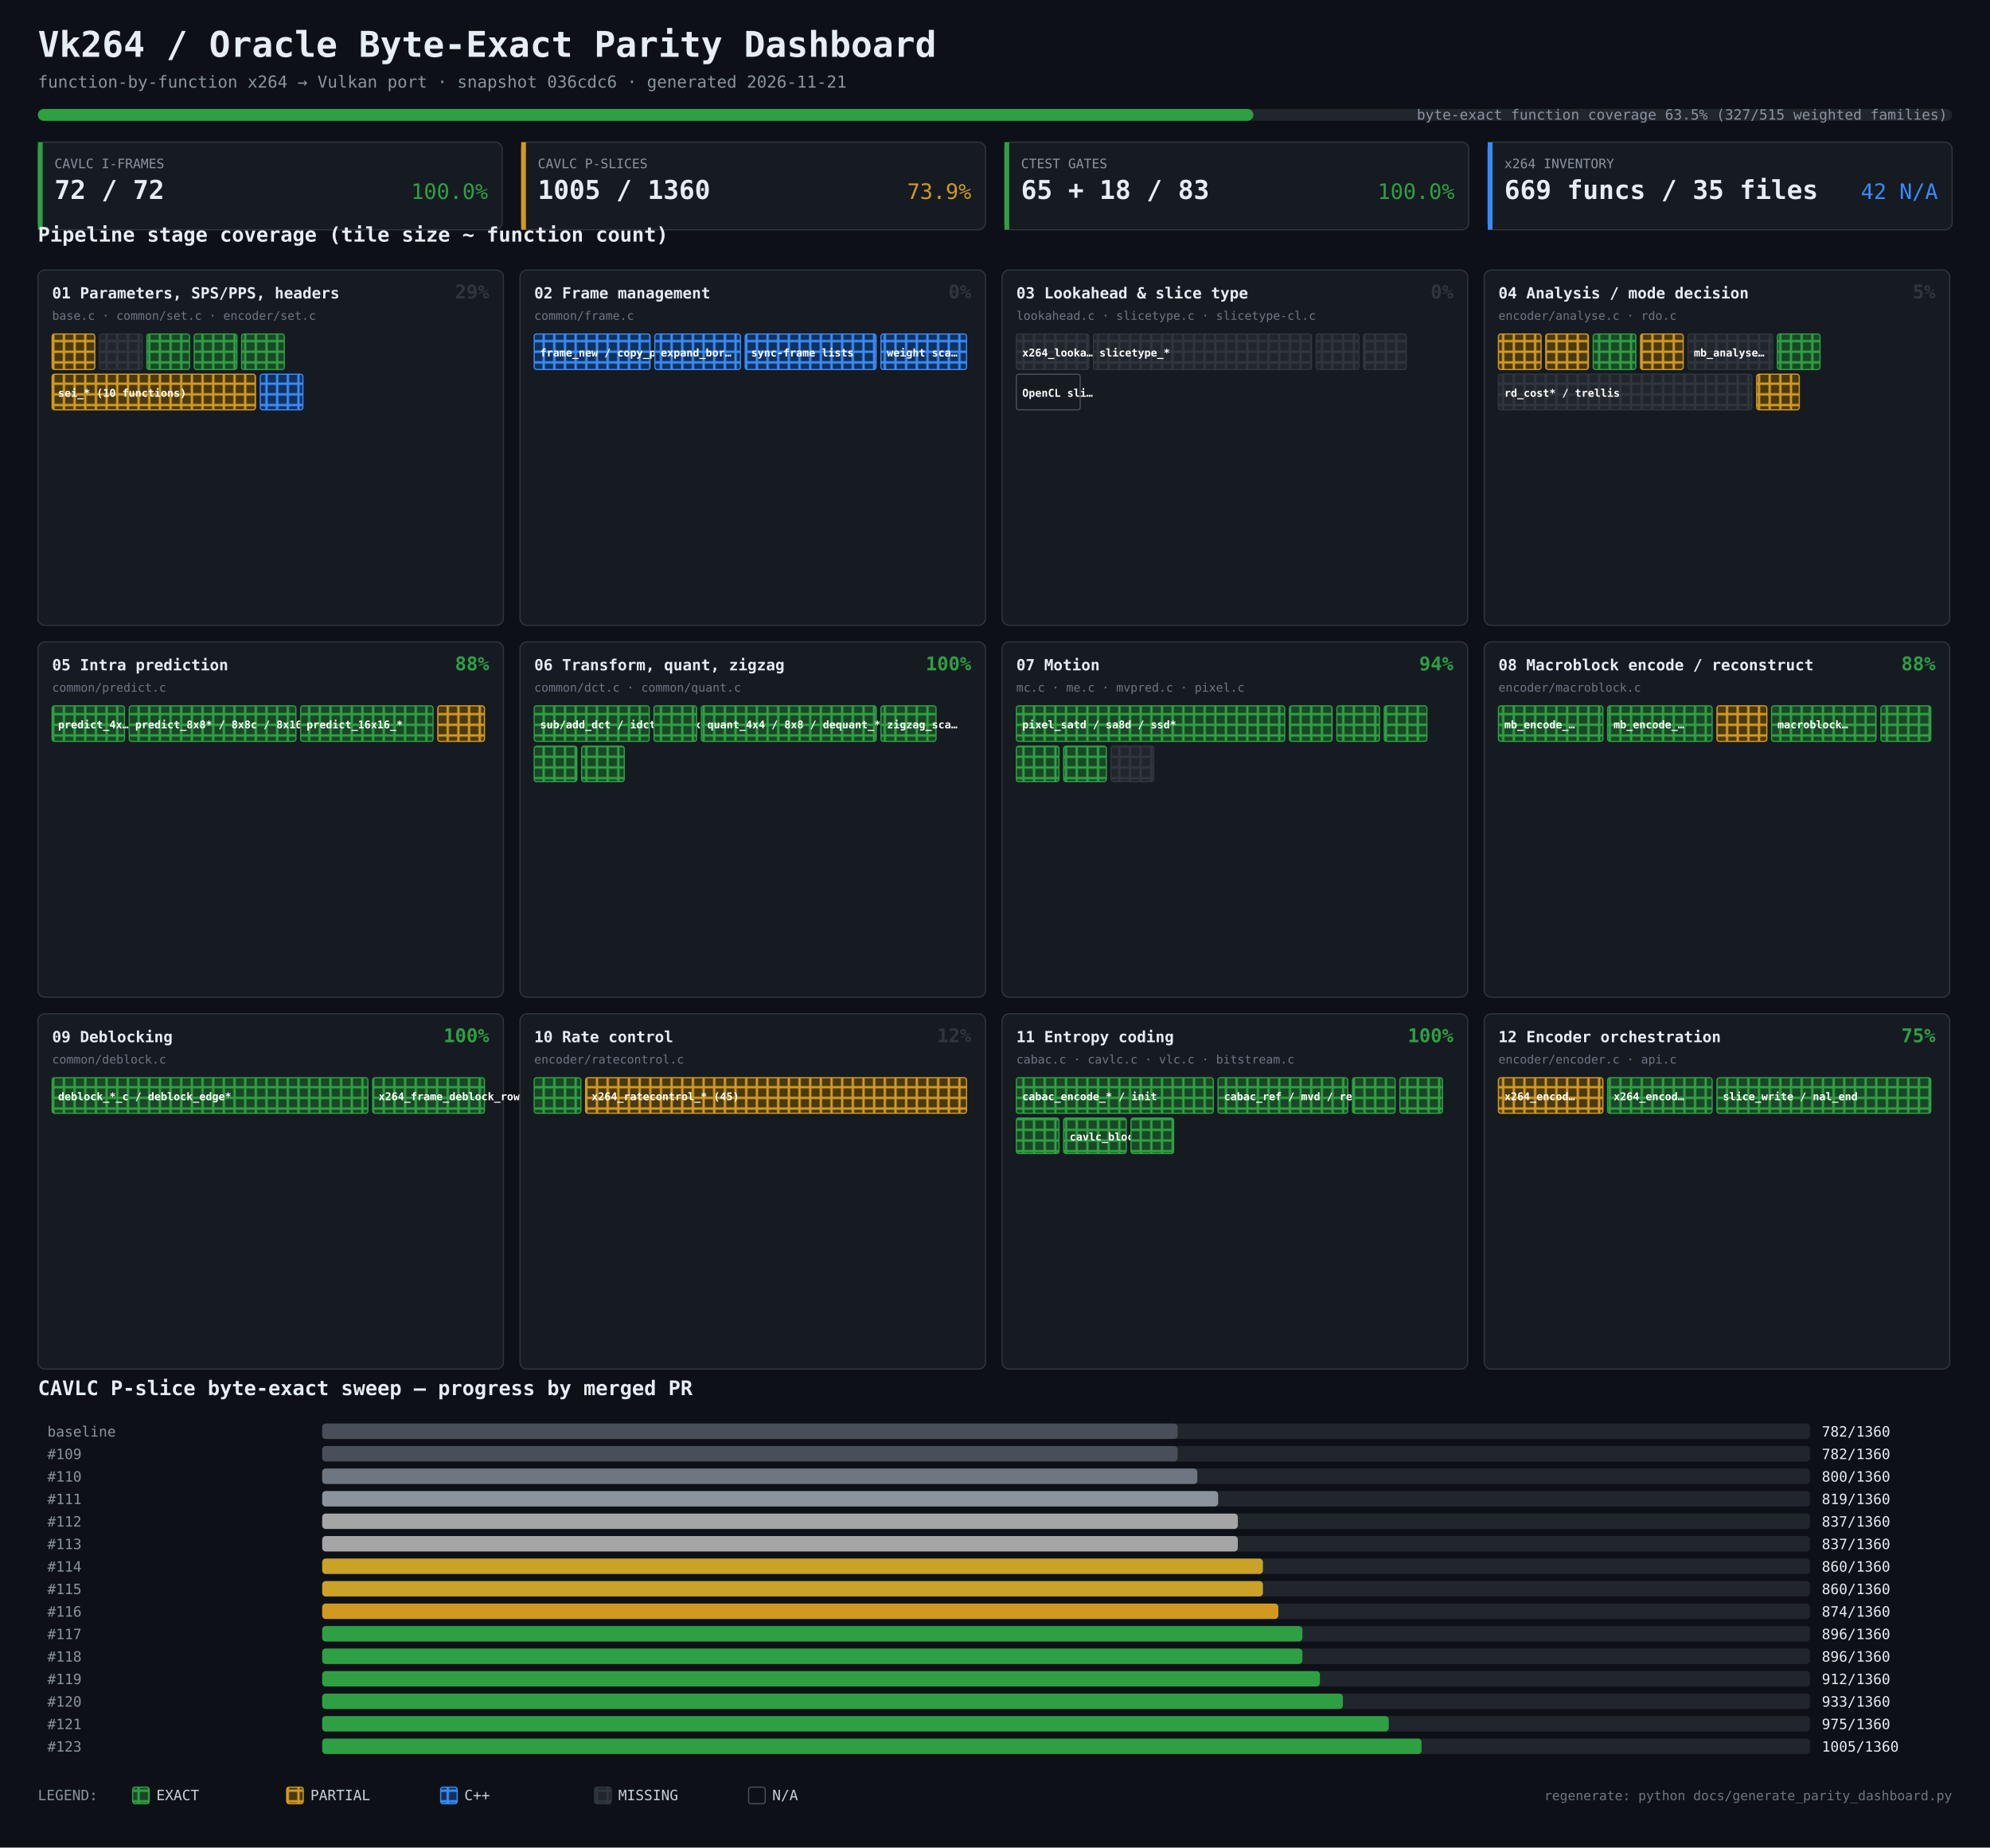
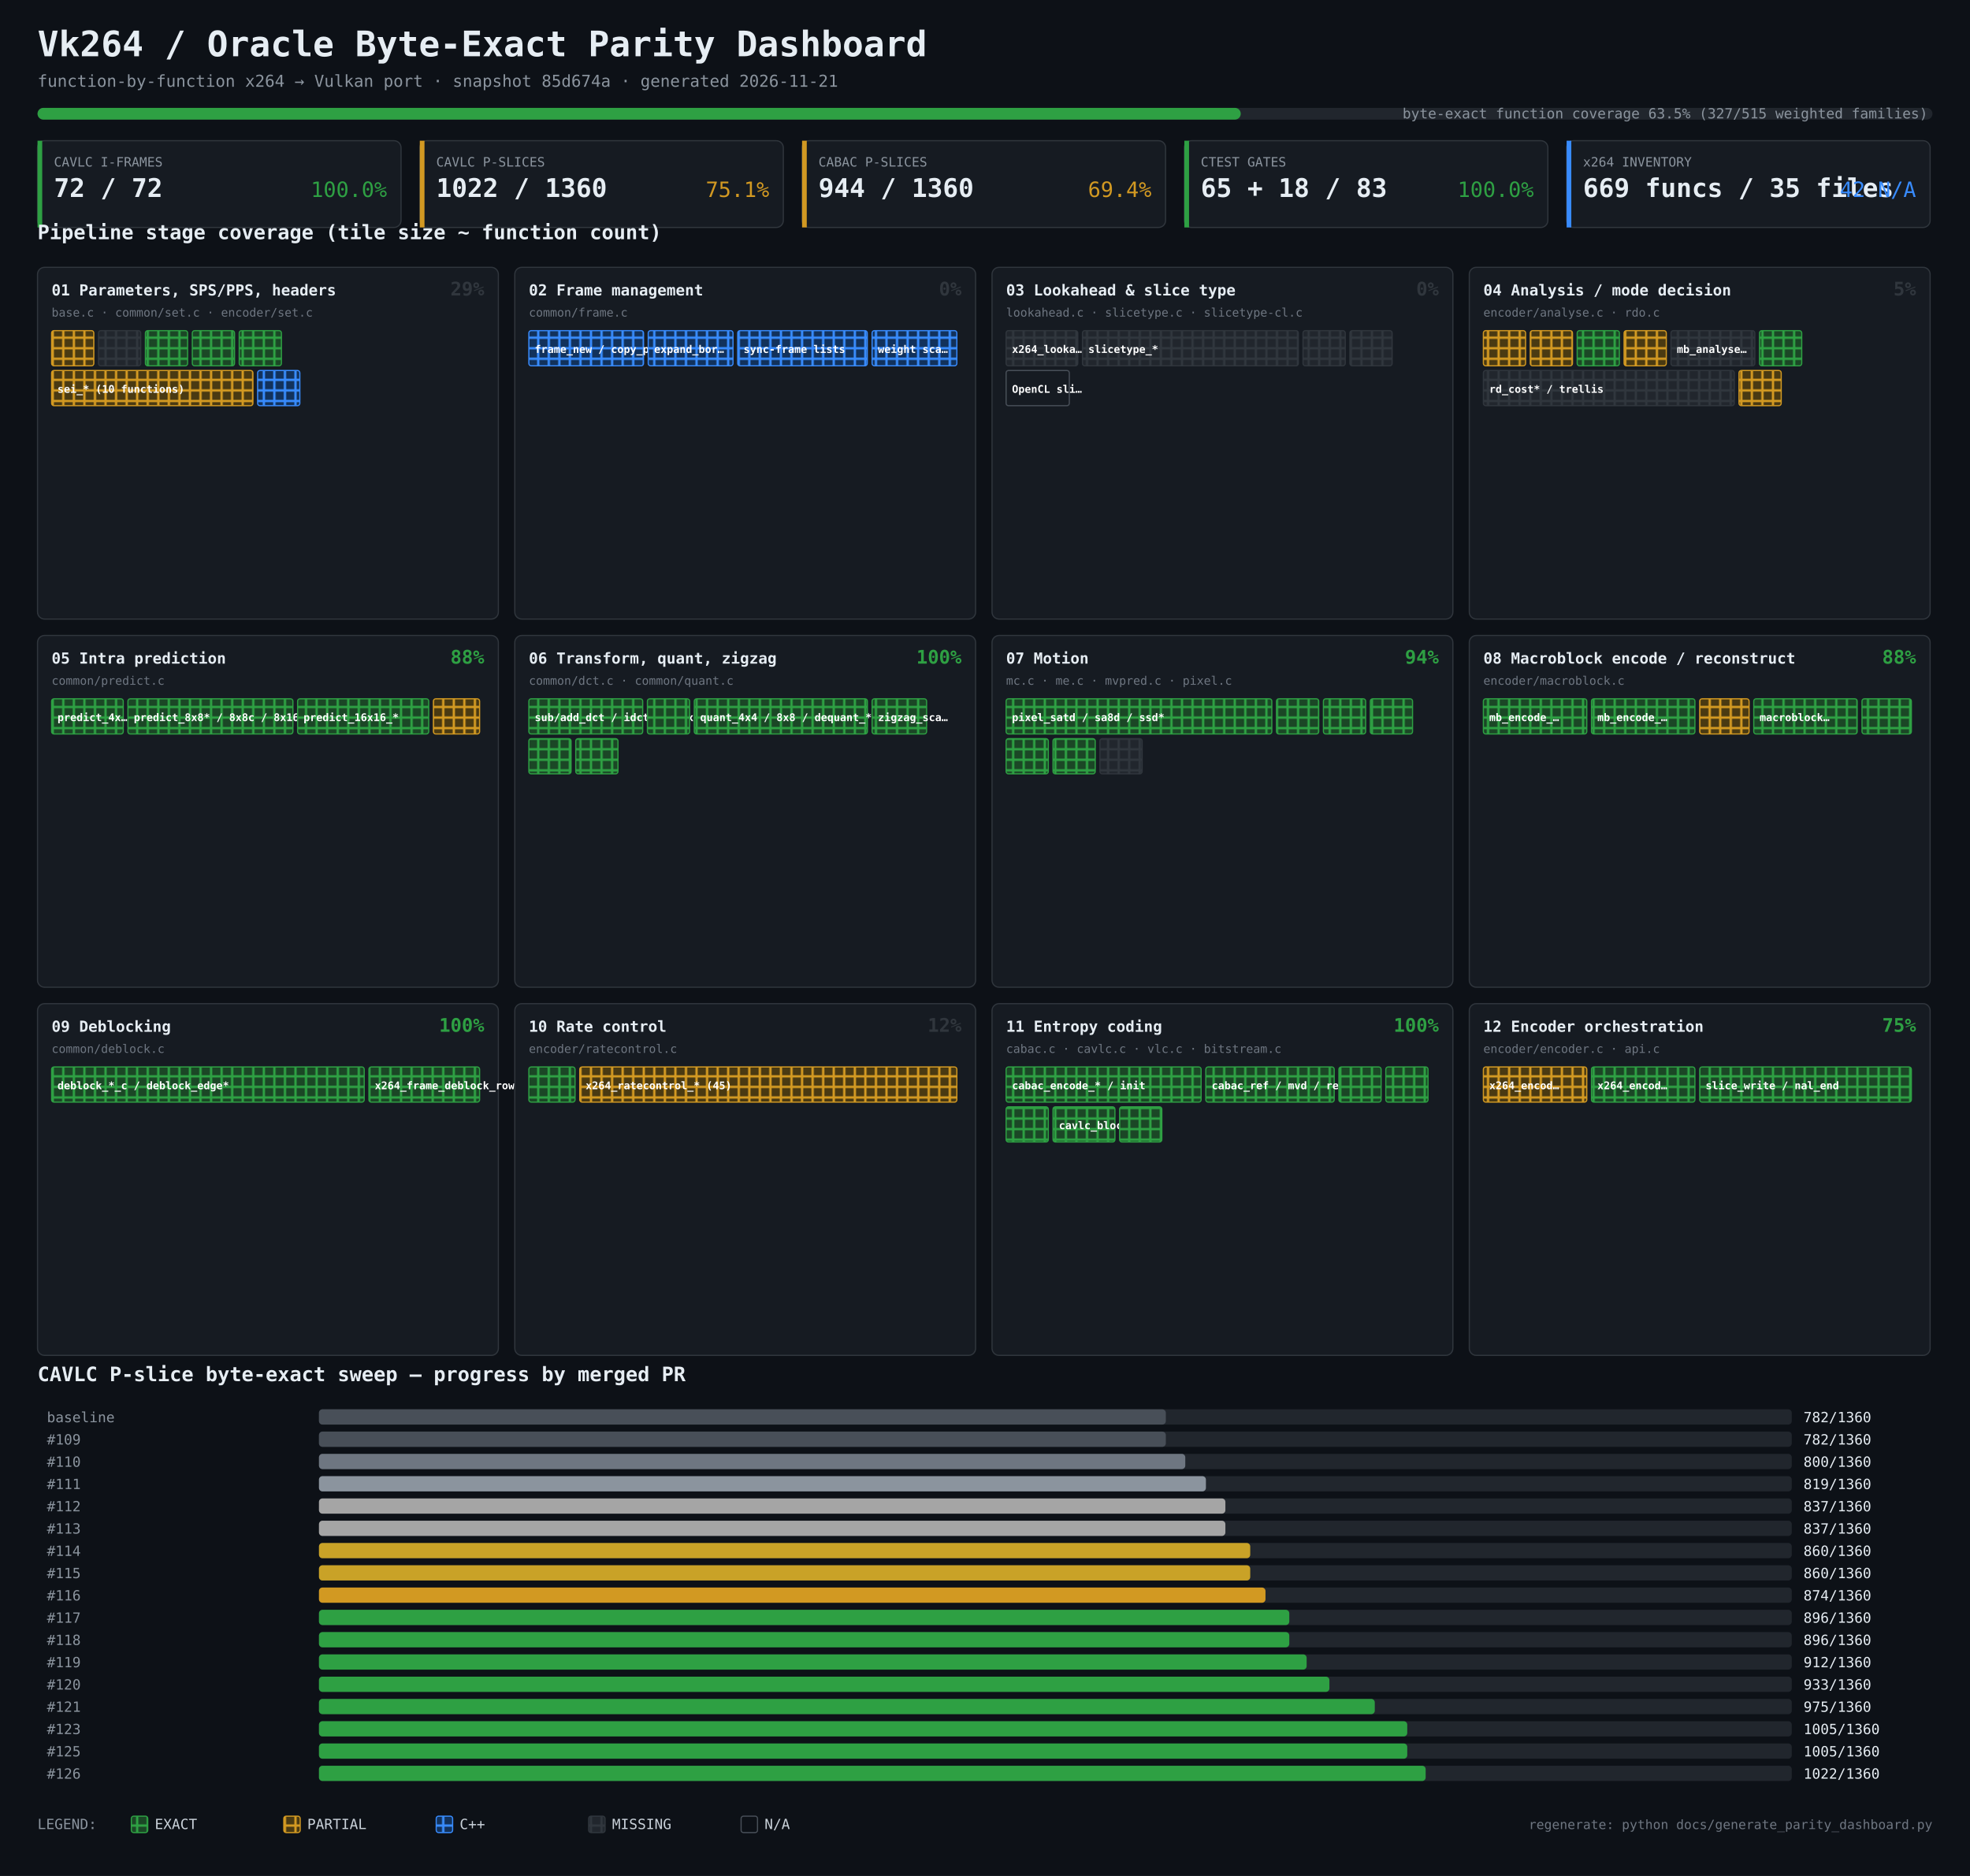
- <svg xmlns="http://www.w3.org/2000/svg" width="1680" height="1560" viewBox="0 0 1680 1560" font-family="Consolas, SFMono-Regular, Menlo, monospace">
+ <svg xmlns="http://www.w3.org/2000/svg" width="1680" height="1600" viewBox="0 0 1680 1600" font-family="Consolas, SFMono-Regular, Menlo, monospace">
  <defs>
    <pattern id="grid-exact" width="9" height="9" patternUnits="userSpaceOnUse">
      <rect width="9" height="9" fill="#2ea043" />
      <rect x="1" y="1" width="7" height="7" fill="#1b4726" />
    </pattern>
    <pattern id="grid-partial" width="9" height="9" patternUnits="userSpaceOnUse">
      <rect width="9" height="9" fill="#d29922" />
      <rect x="1" y="1" width="7" height="7" fill="#4a3a12" />
    </pattern>
    <pattern id="grid-cpp" width="9" height="9" patternUnits="userSpaceOnUse">
      <rect width="9" height="9" fill="#388bfd" />
      <rect x="1" y="1" width="7" height="7" fill="#12325c" />
    </pattern>
    <pattern id="grid-missing" width="9" height="9" patternUnits="userSpaceOnUse">
      <rect width="9" height="9" fill="#30363d" />
      <rect x="1" y="1" width="7" height="7" fill="#21262d" />
    </pattern>
    <pattern id="grid-na" width="9" height="9" patternUnits="userSpaceOnUse">
      <rect width="9" height="9" fill="#484f58" />
      <rect x="1" y="1" width="7" height="7" fill="#262b33" />
    </pattern>
  </defs>
-   <rect width="1680" height="1560" fill="#0d1117" />
+   <rect width="1680" height="1600" fill="#0d1117" />
  <text x="32" y="48" fill="#e6edf3" font-size="30" font-weight="bold">Vk264 / Oracle Byte-Exact Parity Dashboard</text>
-   <text x="32" y="74" fill="#8b949e" font-size="14">function-by-function x264 → Vulkan port · snapshot 036cdc6 · generated 2026-11-21</text>
+   <text x="32" y="74" fill="#8b949e" font-size="14">function-by-function x264 → Vulkan port · snapshot 85d674a · generated 2026-11-21</text>
  <rect x="32" y="92" width="1616" height="10" fill="#21262d" rx="5" />
  <rect x="32" y="92" width="1026.1" height="10" fill="#2ea043" rx="5" />
  <text x="1644" y="101" fill="#8b949e" font-size="12" text-anchor="end">byte-exact function coverage 63.5% (327/515 weighted families)</text>
-   <rect x="32" y="120" width="392" height="74" fill="#161b22" stroke="#30363d" rx="6" />
+   <rect x="32" y="120" width="310" height="74" fill="#161b22" stroke="#30363d" rx="6" />
  <rect x="32" y="120" width="4" height="74" fill="#2ea043" />
  <text x="46" y="142" fill="#8b949e" font-size="11">CAVLC I-FRAMES</text>
  <text x="46" y="168" fill="#e6edf3" font-size="22" font-weight="bold">72 / 72</text>
-   <text x="412" y="168" fill="#2ea043" font-size="18" text-anchor="end">100.0%</text>
-   <rect x="440" y="120" width="392" height="74" fill="#161b22" stroke="#30363d" rx="6" />
-   <rect x="440" y="120" width="4" height="74" fill="#d29922" />
-   <text x="454" y="142" fill="#8b949e" font-size="11">CAVLC P-SLICES</text>
-   <text x="454" y="168" fill="#e6edf3" font-size="22" font-weight="bold">1005 / 1360</text>
-   <text x="820" y="168" fill="#d29922" font-size="18" text-anchor="end">73.9%</text>
-   <rect x="848" y="120" width="392" height="74" fill="#161b22" stroke="#30363d" rx="6" />
-   <rect x="848" y="120" width="4" height="74" fill="#2ea043" />
-   <text x="862" y="142" fill="#8b949e" font-size="11">CTEST GATES</text>
-   <text x="862" y="168" fill="#e6edf3" font-size="22" font-weight="bold">65 + 18 / 83</text>
-   <text x="1228" y="168" fill="#2ea043" font-size="18" text-anchor="end">100.0%</text>
-   <rect x="1256" y="120" width="392" height="74" fill="#161b22" stroke="#30363d" rx="6" />
-   <rect x="1256" y="120" width="4" height="74" fill="#388bfd" />
-   <text x="1270" y="142" fill="#8b949e" font-size="11">x264 INVENTORY</text>
-   <text x="1270" y="168" fill="#e6edf3" font-size="22" font-weight="bold">669 funcs / 35 files</text>
-   <text x="1636" y="168" fill="#388bfd" font-size="18" text-anchor="end">42 N/A</text>
+   <text x="330" y="168" fill="#2ea043" font-size="18" text-anchor="end">100.0%</text>
+   <rect x="358" y="120" width="310" height="74" fill="#161b22" stroke="#30363d" rx="6" />
+   <rect x="358" y="120" width="4" height="74" fill="#d29922" />
+   <text x="372" y="142" fill="#8b949e" font-size="11">CAVLC P-SLICES</text>
+   <text x="372" y="168" fill="#e6edf3" font-size="22" font-weight="bold">1022 / 1360</text>
+   <text x="656" y="168" fill="#d29922" font-size="18" text-anchor="end">75.1%</text>
+   <rect x="684" y="120" width="310" height="74" fill="#161b22" stroke="#30363d" rx="6" />
+   <rect x="684" y="120" width="4" height="74" fill="#d29922" />
+   <text x="698" y="142" fill="#8b949e" font-size="11">CABAC P-SLICES</text>
+   <text x="698" y="168" fill="#e6edf3" font-size="22" font-weight="bold">944 / 1360</text>
+   <text x="982" y="168" fill="#d29922" font-size="18" text-anchor="end">69.4%</text>
+   <rect x="1010" y="120" width="310" height="74" fill="#161b22" stroke="#30363d" rx="6" />
+   <rect x="1010" y="120" width="4" height="74" fill="#2ea043" />
+   <text x="1024" y="142" fill="#8b949e" font-size="11">CTEST GATES</text>
+   <text x="1024" y="168" fill="#e6edf3" font-size="22" font-weight="bold">65 + 18 / 83</text>
+   <text x="1308" y="168" fill="#2ea043" font-size="18" text-anchor="end">100.0%</text>
+   <rect x="1336" y="120" width="310" height="74" fill="#161b22" stroke="#30363d" rx="6" />
+   <rect x="1336" y="120" width="4" height="74" fill="#388bfd" />
+   <text x="1350" y="142" fill="#8b949e" font-size="11">x264 INVENTORY</text>
+   <text x="1350" y="168" fill="#e6edf3" font-size="22" font-weight="bold">669 funcs / 35 files</text>
+   <text x="1634" y="168" fill="#388bfd" font-size="18" text-anchor="end">42 N/A</text>
  <text x="32" y="204" fill="#e6edf3" font-size="17" font-weight="bold">Pipeline stage coverage (tile size ~ function count)</text>
  <rect x="32" y="228" width="393" height="300" fill="#161b22" stroke="#30363d" rx="6" />
  <text x="44" y="252" fill="#e6edf3" font-size="13" font-weight="bold">01  Parameters, SPS/PPS, headers</text>
  <text x="44" y="270" fill="#6e7681" font-size="10">base.c · common/set.c · encoder/set.c</text>
  <text x="413" y="252" fill="#30363d" font-size="16" font-weight="bold" text-anchor="end">29%</text>
  <rect x="44.0" y="282" width="36.0" height="30" fill="url(#grid-partial)" stroke="#d29922" rx="2" />
  <rect x="84.0" y="282" width="36.0" height="30" fill="url(#grid-missing)" stroke="#30363d" rx="2" />
  <rect x="124.0" y="282" width="36.0" height="30" fill="url(#grid-exact)" stroke="#2ea043" rx="2" />
  <rect x="164.0" y="282" width="36.0" height="30" fill="url(#grid-exact)" stroke="#2ea043" rx="2" />
  <rect x="204.0" y="282" width="36.0" height="30" fill="url(#grid-exact)" stroke="#2ea043" rx="2" />
  <rect x="44.0" y="316" width="171.7" height="30" fill="url(#grid-partial)" stroke="#d29922" rx="2" />
  <text x="49.0" y="335" fill="#ffffff" font-size="9" font-weight="bold">sei_* (10 functions)</text>
  <rect x="219.7" y="316" width="36.0" height="30" fill="url(#grid-cpp)" stroke="#388bfd" rx="2" />
  <rect x="439" y="228" width="393" height="300" fill="#161b22" stroke="#30363d" rx="6" />
  <text x="451" y="252" fill="#e6edf3" font-size="13" font-weight="bold">02  Frame management</text>
  <text x="451" y="270" fill="#6e7681" font-size="10">common/frame.c</text>
  <text x="820" y="252" fill="#30363d" font-size="16" font-weight="bold" text-anchor="end">0%</text>
  <rect x="451.0" y="282" width="97.8" height="30" fill="url(#grid-cpp)" stroke="#388bfd" rx="2" />
  <text x="456.0" y="301" fill="#ffffff" font-size="9" font-weight="bold">frame_new / copy_picture</text>
  <rect x="552.8" y="282" width="72.3" height="30" fill="url(#grid-cpp)" stroke="#388bfd" rx="2" />
  <text x="557.8" y="301" fill="#ffffff" font-size="9" font-weight="bold">expand_bor…</text>
  <rect x="629.1" y="282" width="110.5" height="30" fill="url(#grid-cpp)" stroke="#388bfd" rx="2" />
  <text x="634.1" y="301" fill="#ffffff" font-size="9" font-weight="bold">sync-frame lists</text>
  <rect x="743.7" y="282" width="72.3" height="30" fill="url(#grid-cpp)" stroke="#388bfd" rx="2" />
  <text x="748.7" y="301" fill="#ffffff" font-size="9" font-weight="bold">weight sca…</text>
  <rect x="846" y="228" width="393" height="300" fill="#161b22" stroke="#30363d" rx="6" />
  <text x="858" y="252" fill="#e6edf3" font-size="13" font-weight="bold">03  Lookahead &amp; slice type</text>
  <text x="858" y="270" fill="#6e7681" font-size="10">lookahead.c · slicetype.c · slicetype-cl.c</text>
  <text x="1227" y="252" fill="#30363d" font-size="16" font-weight="bold" text-anchor="end">0%</text>
  <rect x="858.0" y="282" width="61.1" height="30" fill="url(#grid-missing)" stroke="#30363d" rx="2" />
  <text x="863.0" y="301" fill="#ffffff" font-size="9" font-weight="bold">x264_looka…</text>
  <rect x="923.1" y="282" width="184.1" height="30" fill="url(#grid-missing)" stroke="#30363d" rx="2" />
  <text x="928.1" y="301" fill="#ffffff" font-size="9" font-weight="bold">slicetype_*</text>
  <rect x="1111.2" y="282" width="36.0" height="30" fill="url(#grid-missing)" stroke="#30363d" rx="2" />
  <rect x="1151.2" y="282" width="36.0" height="30" fill="url(#grid-missing)" stroke="#30363d" rx="2" />
  <rect x="858.0" y="316" width="53.9" height="30" fill="url(#grid-n/a)" stroke="#484f58" rx="2" />
  <text x="863.0" y="335" fill="#ffffff" font-size="9" font-weight="bold">OpenCL sli…</text>
  <rect x="1253" y="228" width="393" height="300" fill="#161b22" stroke="#30363d" rx="6" />
  <text x="1265" y="252" fill="#e6edf3" font-size="13" font-weight="bold">04  Analysis / mode decision</text>
  <text x="1265" y="270" fill="#6e7681" font-size="10">encoder/analyse.c · rdo.c</text>
  <text x="1634" y="252" fill="#30363d" font-size="16" font-weight="bold" text-anchor="end">5%</text>
  <rect x="1265.0" y="282" width="36.0" height="30" fill="url(#grid-partial)" stroke="#d29922" rx="2" />
  <rect x="1305.0" y="282" width="36.0" height="30" fill="url(#grid-partial)" stroke="#d29922" rx="2" />
  <rect x="1345.0" y="282" width="36.0" height="30" fill="url(#grid-exact)" stroke="#2ea043" rx="2" />
  <rect x="1385.0" y="282" width="36.0" height="30" fill="url(#grid-partial)" stroke="#d29922" rx="2" />
  <rect x="1425.0" y="282" width="71.5" height="30" fill="url(#grid-missing)" stroke="#30363d" rx="2" />
  <text x="1430.0" y="301" fill="#ffffff" font-size="9" font-weight="bold">mb_analyse…</text>
  <rect x="1500.5" y="282" width="36.0" height="30" fill="url(#grid-exact)" stroke="#2ea043" rx="2" />
  <rect x="1265.0" y="316" width="214.0" height="30" fill="url(#grid-missing)" stroke="#30363d" rx="2" />
  <text x="1270.0" y="335" fill="#ffffff" font-size="9" font-weight="bold">rd_cost* / trellis</text>
  <rect x="1483.0" y="316" width="36.0" height="30" fill="url(#grid-partial)" stroke="#d29922" rx="2" />
  <rect x="32" y="542" width="393" height="300" fill="#161b22" stroke="#30363d" rx="6" />
  <text x="44" y="566" fill="#e6edf3" font-size="13" font-weight="bold">05  Intra prediction</text>
  <text x="44" y="584" fill="#6e7681" font-size="10">common/predict.c</text>
  <text x="413" y="566" fill="#2ea043" font-size="16" font-weight="bold" text-anchor="end">88%</text>
  <rect x="44.0" y="596" width="61.1" height="30" fill="url(#grid-exact)" stroke="#2ea043" rx="2" />
  <text x="49.0" y="615" fill="#ffffff" font-size="9" font-weight="bold">predict_4x…</text>
  <rect x="109.1" y="596" width="140.7" height="30" fill="url(#grid-exact)" stroke="#2ea043" rx="2" />
  <text x="114.1" y="615" fill="#ffffff" font-size="9" font-weight="bold">predict_8x8* / 8x8c / 8x16c</text>
  <rect x="253.8" y="596" width="111.8" height="30" fill="url(#grid-exact)" stroke="#2ea043" rx="2" />
  <text x="258.8" y="615" fill="#ffffff" font-size="9" font-weight="bold">predict_16x16_*</text>
  <rect x="369.6" y="596" width="39.4" height="30" fill="url(#grid-partial)" stroke="#d29922" rx="2" />
  <rect x="439" y="542" width="393" height="300" fill="#161b22" stroke="#30363d" rx="6" />
  <text x="451" y="566" fill="#e6edf3" font-size="13" font-weight="bold">06  Transform, quant, zigzag</text>
  <text x="451" y="584" fill="#6e7681" font-size="10">common/dct.c · common/quant.c</text>
  <text x="820" y="566" fill="#2ea043" font-size="16" font-weight="bold" text-anchor="end">100%</text>
  <rect x="451.0" y="596" width="97.1" height="30" fill="url(#grid-exact)" stroke="#2ea043" rx="2" />
  <text x="456.0" y="615" fill="#ffffff" font-size="9" font-weight="bold">sub/add_dct / idct 4x4,8x8,16x16</text>
  <rect x="552.1" y="596" width="36.0" height="30" fill="url(#grid-exact)" stroke="#2ea043" rx="2" />
  <rect x="592.1" y="596" width="147.6" height="30" fill="url(#grid-exact)" stroke="#2ea043" rx="2" />
  <text x="597.1" y="615" fill="#ffffff" font-size="9" font-weight="bold">quant_4x4 / 8x8 / dequant_*</text>
  <rect x="743.7" y="596" width="46.5" height="30" fill="url(#grid-exact)" stroke="#2ea043" rx="2" />
  <text x="748.7" y="615" fill="#ffffff" font-size="9" font-weight="bold">zigzag_sca…</text>
  <rect x="451.0" y="630" width="36.0" height="30" fill="url(#grid-exact)" stroke="#2ea043" rx="2" />
  <rect x="491.0" y="630" width="36.0" height="30" fill="url(#grid-exact)" stroke="#2ea043" rx="2" />
  <rect x="846" y="542" width="393" height="300" fill="#161b22" stroke="#30363d" rx="6" />
  <text x="858" y="566" fill="#e6edf3" font-size="13" font-weight="bold">07  Motion</text>
  <text x="858" y="584" fill="#6e7681" font-size="10">mc.c · me.c · mvpred.c · pixel.c</text>
  <text x="1227" y="566" fill="#2ea043" font-size="16" font-weight="bold" text-anchor="end">94%</text>
  <rect x="858.0" y="596" width="226.6" height="30" fill="url(#grid-exact)" stroke="#2ea043" rx="2" />
  <text x="863.0" y="615" fill="#ffffff" font-size="9" font-weight="bold">pixel_satd / sa8d / ssd*</text>
  <rect x="1088.6" y="596" width="36.0" height="30" fill="url(#grid-exact)" stroke="#2ea043" rx="2" />
  <rect x="1128.6" y="596" width="36.0" height="30" fill="url(#grid-exact)" stroke="#2ea043" rx="2" />
  <rect x="1168.6" y="596" width="36.0" height="30" fill="url(#grid-exact)" stroke="#2ea043" rx="2" />
  <rect x="858.0" y="630" width="36.0" height="30" fill="url(#grid-exact)" stroke="#2ea043" rx="2" />
  <rect x="898.0" y="630" width="36.0" height="30" fill="url(#grid-exact)" stroke="#2ea043" rx="2" />
  <rect x="938.0" y="630" width="36.0" height="30" fill="url(#grid-missing)" stroke="#30363d" rx="2" />
  <rect x="1253" y="542" width="393" height="300" fill="#161b22" stroke="#30363d" rx="6" />
  <text x="1265" y="566" fill="#e6edf3" font-size="13" font-weight="bold">08  Macroblock encode / reconstruct</text>
  <text x="1265" y="584" fill="#6e7681" font-size="10">encoder/macroblock.c</text>
  <text x="1634" y="566" fill="#2ea043" font-size="16" font-weight="bold" text-anchor="end">88%</text>
  <rect x="1265.0" y="596" width="88.2" height="30" fill="url(#grid-exact)" stroke="#2ea043" rx="2" />
  <text x="1270.0" y="615" fill="#ffffff" font-size="9" font-weight="bold">mb_encode_…</text>
  <rect x="1357.2" y="596" width="88.2" height="30" fill="url(#grid-exact)" stroke="#2ea043" rx="2" />
  <text x="1362.2" y="615" fill="#ffffff" font-size="9" font-weight="bold">mb_encode_…</text>
  <rect x="1449.5" y="596" width="42.1" height="30" fill="url(#grid-partial)" stroke="#d29922" rx="2" />
  <rect x="1495.6" y="596" width="88.2" height="30" fill="url(#grid-exact)" stroke="#2ea043" rx="2" />
  <text x="1500.6" y="615" fill="#ffffff" font-size="9" font-weight="bold">macroblock…</text>
  <rect x="1587.9" y="596" width="42.1" height="30" fill="url(#grid-exact)" stroke="#2ea043" rx="2" />
  <rect x="32" y="856" width="393" height="300" fill="#161b22" stroke="#30363d" rx="6" />
  <text x="44" y="880" fill="#e6edf3" font-size="13" font-weight="bold">09  Deblocking</text>
  <text x="44" y="898" fill="#6e7681" font-size="10">common/deblock.c</text>
  <text x="413" y="880" fill="#2ea043" font-size="16" font-weight="bold" text-anchor="end">100%</text>
  <rect x="44.0" y="910" width="266.6" height="30" fill="url(#grid-exact)" stroke="#2ea043" rx="2" />
  <text x="49.0" y="929" fill="#ffffff" font-size="9" font-weight="bold">deblock_*_c / deblock_edge*</text>
  <rect x="314.6" y="910" width="94.4" height="30" fill="url(#grid-exact)" stroke="#2ea043" rx="2" />
  <text x="319.6" y="929" fill="#ffffff" font-size="9" font-weight="bold">x264_frame_deblock_row</text>
  <rect x="439" y="856" width="393" height="300" fill="#161b22" stroke="#30363d" rx="6" />
  <text x="451" y="880" fill="#e6edf3" font-size="13" font-weight="bold">10  Rate control</text>
  <text x="451" y="898" fill="#6e7681" font-size="10">encoder/ratecontrol.c</text>
  <text x="820" y="880" fill="#30363d" font-size="16" font-weight="bold" text-anchor="end">12%</text>
  <rect x="451.0" y="910" width="39.4" height="30" fill="url(#grid-exact)" stroke="#2ea043" rx="2" />
  <rect x="494.4" y="910" width="321.6" height="30" fill="url(#grid-partial)" stroke="#d29922" rx="2" />
  <text x="499.4" y="929" fill="#ffffff" font-size="9" font-weight="bold">x264_ratecontrol_* (45)</text>
  <rect x="846" y="856" width="393" height="300" fill="#161b22" stroke="#30363d" rx="6" />
  <text x="858" y="880" fill="#e6edf3" font-size="13" font-weight="bold">11  Entropy coding</text>
  <text x="858" y="898" fill="#6e7681" font-size="10">cabac.c · cavlc.c · vlc.c · bitstream.c</text>
  <text x="1227" y="880" fill="#2ea043" font-size="16" font-weight="bold" text-anchor="end">100%</text>
  <rect x="858.0" y="910" width="166.3" height="30" fill="url(#grid-exact)" stroke="#2ea043" rx="2" />
  <text x="863.0" y="929" fill="#ffffff" font-size="9" font-weight="bold">cabac_encode_* / init</text>
  <rect x="1028.3" y="910" width="109.5" height="30" fill="url(#grid-exact)" stroke="#2ea043" rx="2" />
  <text x="1033.3" y="929" fill="#ffffff" font-size="9" font-weight="bold">cabac_ref / mvd / residual</text>
  <rect x="1141.8" y="910" width="36.0" height="30" fill="url(#grid-exact)" stroke="#2ea043" rx="2" />
  <rect x="1181.8" y="910" width="36.0" height="30" fill="url(#grid-exact)" stroke="#2ea043" rx="2" />
  <rect x="858.0" y="944" width="36.0" height="30" fill="url(#grid-exact)" stroke="#2ea043" rx="2" />
  <rect x="898.0" y="944" width="52.8" height="30" fill="url(#grid-exact)" stroke="#2ea043" rx="2" />
  <text x="903.0" y="963" fill="#ffffff" font-size="9" font-weight="bold">cavlc_bloc…</text>
  <rect x="954.8" y="944" width="36.0" height="30" fill="url(#grid-exact)" stroke="#2ea043" rx="2" />
  <rect x="1253" y="856" width="393" height="300" fill="#161b22" stroke="#30363d" rx="6" />
  <text x="1265" y="880" fill="#e6edf3" font-size="13" font-weight="bold">12  Encoder orchestration</text>
  <text x="1265" y="898" fill="#6e7681" font-size="10">encoder/encoder.c · api.c</text>
  <text x="1634" y="880" fill="#2ea043" font-size="16" font-weight="bold" text-anchor="end">75%</text>
  <rect x="1265.0" y="910" width="88.2" height="30" fill="url(#grid-partial)" stroke="#d29922" rx="2" />
  <text x="1270.0" y="929" fill="#ffffff" font-size="9" font-weight="bold">x264_encod…</text>
  <rect x="1357.2" y="910" width="88.2" height="30" fill="url(#grid-exact)" stroke="#2ea043" rx="2" />
  <text x="1362.2" y="929" fill="#ffffff" font-size="9" font-weight="bold">x264_encod…</text>
  <rect x="1449.5" y="910" width="180.5" height="30" fill="url(#grid-exact)" stroke="#2ea043" rx="2" />
  <text x="1454.5" y="929" fill="#ffffff" font-size="9" font-weight="bold">slice_write / nal_end</text>
  <text x="32" y="1178" fill="#e6edf3" font-size="17" font-weight="bold">CAVLC P-slice byte-exact sweep — progress by merged PR</text>
  <text x="40" y="1213" fill="#8b949e" font-size="12">baseline</text>
  <rect x="272" y="1202" width="1256" height="13" fill="#21262d" rx="3" />
  <rect x="272" y="1202" width="722.2" height="13" fill="#484f58" rx="3" />
  <text x="1538" y="1213" fill="#e6edf3" font-size="12">782/1360</text>
  <text x="40" y="1232" fill="#8b949e" font-size="12">#109</text>
  <rect x="272" y="1221" width="1256" height="13" fill="#21262d" rx="3" />
  <rect x="272" y="1221" width="722.2" height="13" fill="#484f58" rx="3" />
  <text x="1538" y="1232" fill="#e6edf3" font-size="12">782/1360</text>
  <text x="40" y="1251" fill="#8b949e" font-size="12">#110</text>
  <rect x="272" y="1240" width="1256" height="13" fill="#21262d" rx="3" />
  <rect x="272" y="1240" width="738.8" height="13" fill="#6e7681" rx="3" />
  <text x="1538" y="1251" fill="#e6edf3" font-size="12">800/1360</text>
  <text x="40" y="1270" fill="#8b949e" font-size="12">#111</text>
  <rect x="272" y="1259" width="1256" height="13" fill="#21262d" rx="3" />
  <rect x="272" y="1259" width="756.4" height="13" fill="#8b949e" rx="3" />
  <text x="1538" y="1270" fill="#e6edf3" font-size="12">819/1360</text>
  <text x="40" y="1289" fill="#8b949e" font-size="12">#112</text>
  <rect x="272" y="1278" width="1256" height="13" fill="#21262d" rx="3" />
  <rect x="272" y="1278" width="773.0" height="13" fill="#a5a5a5" rx="3" />
  <text x="1538" y="1289" fill="#e6edf3" font-size="12">837/1360</text>
  <text x="40" y="1308" fill="#8b949e" font-size="12">#113</text>
  <rect x="272" y="1297" width="1256" height="13" fill="#21262d" rx="3" />
  <rect x="272" y="1297" width="773.0" height="13" fill="#a5a5a5" rx="3" />
  <text x="1538" y="1308" fill="#e6edf3" font-size="12">837/1360</text>
  <text x="40" y="1327" fill="#8b949e" font-size="12">#114</text>
  <rect x="272" y="1316" width="1256" height="13" fill="#21262d" rx="3" />
  <rect x="272" y="1316" width="794.2" height="13" fill="#c9a227" rx="3" />
  <text x="1538" y="1327" fill="#e6edf3" font-size="12">860/1360</text>
  <text x="40" y="1346" fill="#8b949e" font-size="12">#115</text>
  <rect x="272" y="1335" width="1256" height="13" fill="#21262d" rx="3" />
  <rect x="272" y="1335" width="794.2" height="13" fill="#c9a227" rx="3" />
  <text x="1538" y="1346" fill="#e6edf3" font-size="12">860/1360</text>
  <text x="40" y="1365" fill="#8b949e" font-size="12">#116</text>
  <rect x="272" y="1354" width="1256" height="13" fill="#21262d" rx="3" />
  <rect x="272" y="1354" width="807.2" height="13" fill="#d29922" rx="3" />
  <text x="1538" y="1365" fill="#e6edf3" font-size="12">874/1360</text>
  <text x="40" y="1384" fill="#8b949e" font-size="12">#117</text>
  <rect x="272" y="1373" width="1256" height="13" fill="#21262d" rx="3" />
  <rect x="272" y="1373" width="827.5" height="13" fill="#2ea043" rx="3" />
  <text x="1538" y="1384" fill="#e6edf3" font-size="12">896/1360</text>
  <text x="40" y="1403" fill="#8b949e" font-size="12">#118</text>
  <rect x="272" y="1392" width="1256" height="13" fill="#21262d" rx="3" />
  <rect x="272" y="1392" width="827.5" height="13" fill="#2ea043" rx="3" />
  <text x="1538" y="1403" fill="#e6edf3" font-size="12">896/1360</text>
  <text x="40" y="1422" fill="#8b949e" font-size="12">#119</text>
  <rect x="272" y="1411" width="1256" height="13" fill="#21262d" rx="3" />
  <rect x="272" y="1411" width="842.3" height="13" fill="#2ea043" rx="3" />
  <text x="1538" y="1422" fill="#e6edf3" font-size="12">912/1360</text>
  <text x="40" y="1441" fill="#8b949e" font-size="12">#120</text>
  <rect x="272" y="1430" width="1256" height="13" fill="#21262d" rx="3" />
  <rect x="272" y="1430" width="861.7" height="13" fill="#2ea043" rx="3" />
  <text x="1538" y="1441" fill="#e6edf3" font-size="12">933/1360</text>
  <text x="40" y="1460" fill="#8b949e" font-size="12">#121</text>
  <rect x="272" y="1449" width="1256" height="13" fill="#21262d" rx="3" />
  <rect x="272" y="1449" width="900.4" height="13" fill="#2ea043" rx="3" />
  <text x="1538" y="1460" fill="#e6edf3" font-size="12">975/1360</text>
  <text x="40" y="1479" fill="#8b949e" font-size="12">#123</text>
  <rect x="272" y="1468" width="1256" height="13" fill="#21262d" rx="3" />
  <rect x="272" y="1468" width="928.1" height="13" fill="#2ea043" rx="3" />
  <text x="1538" y="1479" fill="#e6edf3" font-size="12">1005/1360</text>
-   <text x="32" y="1520" fill="#8b949e" font-size="12">LEGEND:</text>
-   <rect x="112" y="1509" width="14" height="14" fill="url(#grid-exact)" stroke="#2ea043" rx="2" />
-   <text x="132" y="1520" fill="#c9d1d9" font-size="12">EXACT</text>
-   <rect x="242" y="1509" width="14" height="14" fill="url(#grid-partial)" stroke="#d29922" rx="2" />
-   <text x="262" y="1520" fill="#c9d1d9" font-size="12">PARTIAL</text>
-   <rect x="372" y="1509" width="14" height="14" fill="url(#grid-cpp)" stroke="#388bfd" rx="2" />
-   <text x="392" y="1520" fill="#c9d1d9" font-size="12">C++</text>
-   <rect x="502" y="1509" width="14" height="14" fill="url(#grid-missing)" stroke="#30363d" rx="2" />
-   <text x="522" y="1520" fill="#c9d1d9" font-size="12">MISSING</text>
-   <rect x="632" y="1509" width="14" height="14" fill="url(#grid-n/a)" stroke="#484f58" rx="2" />
-   <text x="652" y="1520" fill="#c9d1d9" font-size="12">N/A</text>
-   <text x="1648" y="1520" fill="#6e7681" font-size="11" text-anchor="end">regenerate: python docs/generate_parity_dashboard.py</text>
+   <text x="40" y="1498" fill="#8b949e" font-size="12">#125</text>
+   <rect x="272" y="1487" width="1256" height="13" fill="#21262d" rx="3" />
+   <rect x="272" y="1487" width="928.1" height="13" fill="#2ea043" rx="3" />
+   <text x="1538" y="1498" fill="#e6edf3" font-size="12">1005/1360</text>
+   <text x="40" y="1517" fill="#8b949e" font-size="12">#126</text>
+   <rect x="272" y="1506" width="1256" height="13" fill="#21262d" rx="3" />
+   <rect x="272" y="1506" width="943.8" height="13" fill="#2ea043" rx="3" />
+   <text x="1538" y="1517" fill="#e6edf3" font-size="12">1022/1360</text>
+   <text x="32" y="1560" fill="#8b949e" font-size="12">LEGEND:</text>
+   <rect x="112" y="1549" width="14" height="14" fill="url(#grid-exact)" stroke="#2ea043" rx="2" />
+   <text x="132" y="1560" fill="#c9d1d9" font-size="12">EXACT</text>
+   <rect x="242" y="1549" width="14" height="14" fill="url(#grid-partial)" stroke="#d29922" rx="2" />
+   <text x="262" y="1560" fill="#c9d1d9" font-size="12">PARTIAL</text>
+   <rect x="372" y="1549" width="14" height="14" fill="url(#grid-cpp)" stroke="#388bfd" rx="2" />
+   <text x="392" y="1560" fill="#c9d1d9" font-size="12">C++</text>
+   <rect x="502" y="1549" width="14" height="14" fill="url(#grid-missing)" stroke="#30363d" rx="2" />
+   <text x="522" y="1560" fill="#c9d1d9" font-size="12">MISSING</text>
+   <rect x="632" y="1549" width="14" height="14" fill="url(#grid-n/a)" stroke="#484f58" rx="2" />
+   <text x="652" y="1560" fill="#c9d1d9" font-size="12">N/A</text>
+   <text x="1648" y="1560" fill="#6e7681" font-size="11" text-anchor="end">regenerate: python docs/generate_parity_dashboard.py</text>
</svg>
